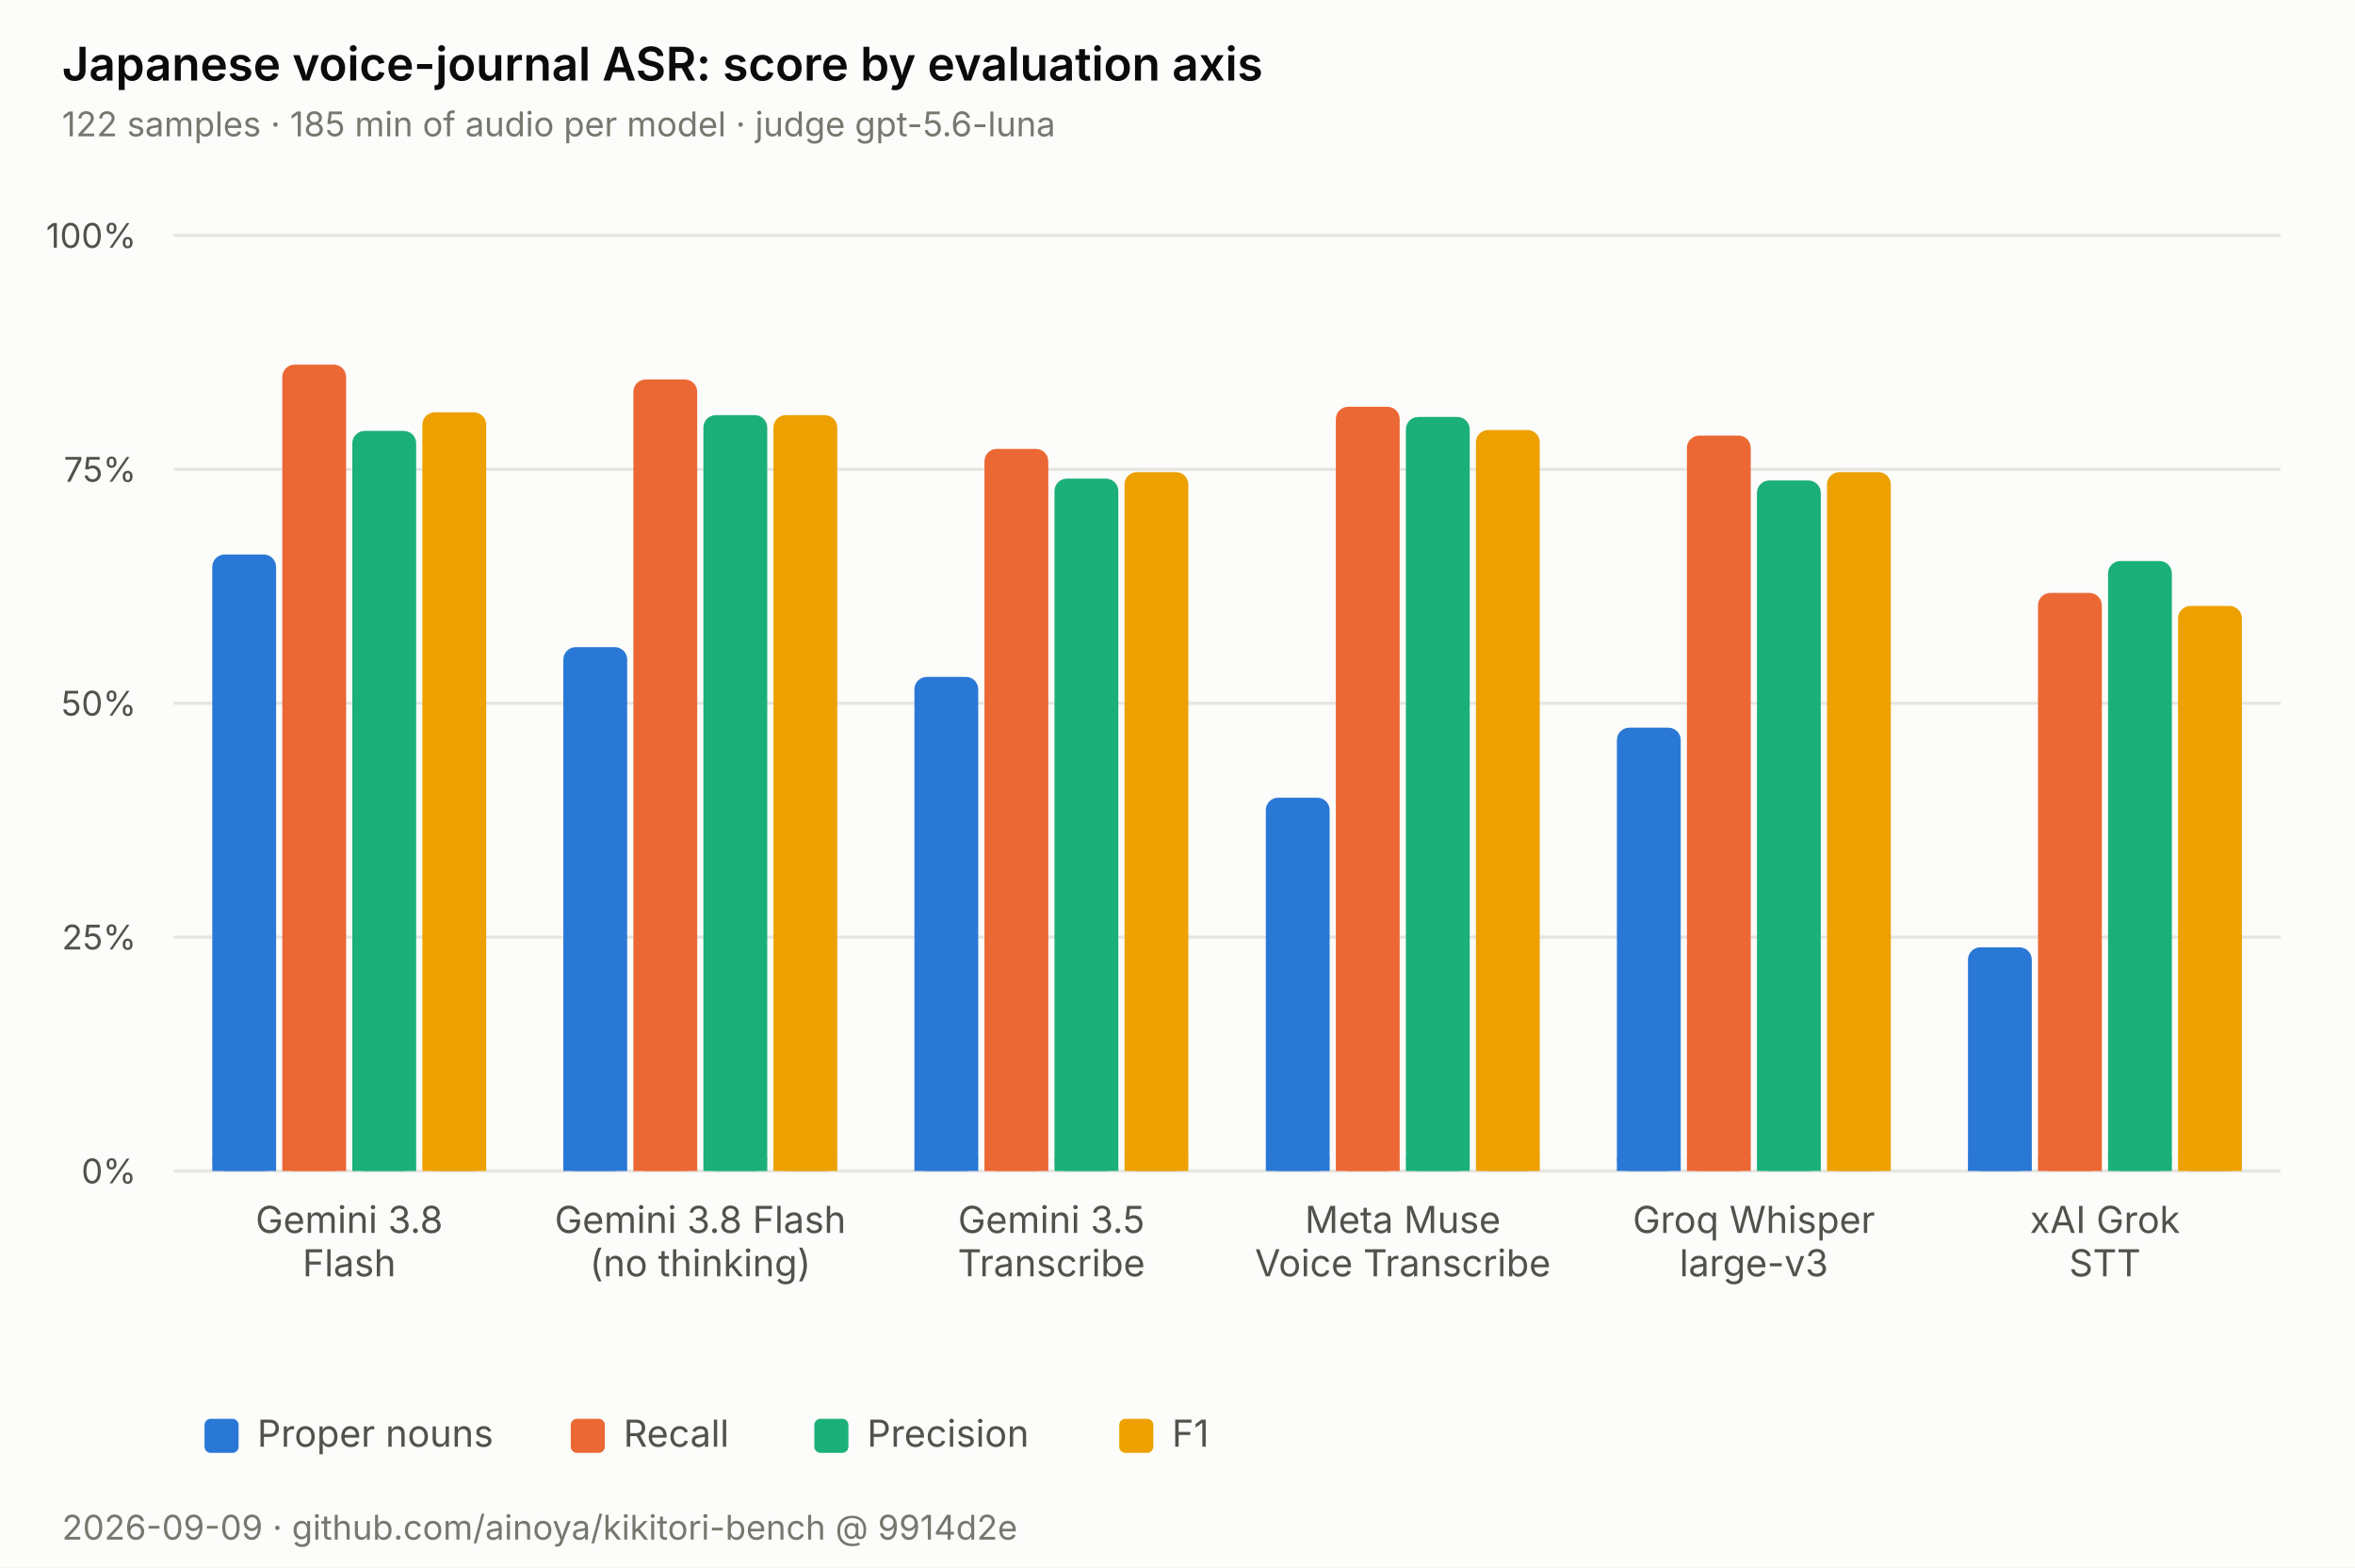
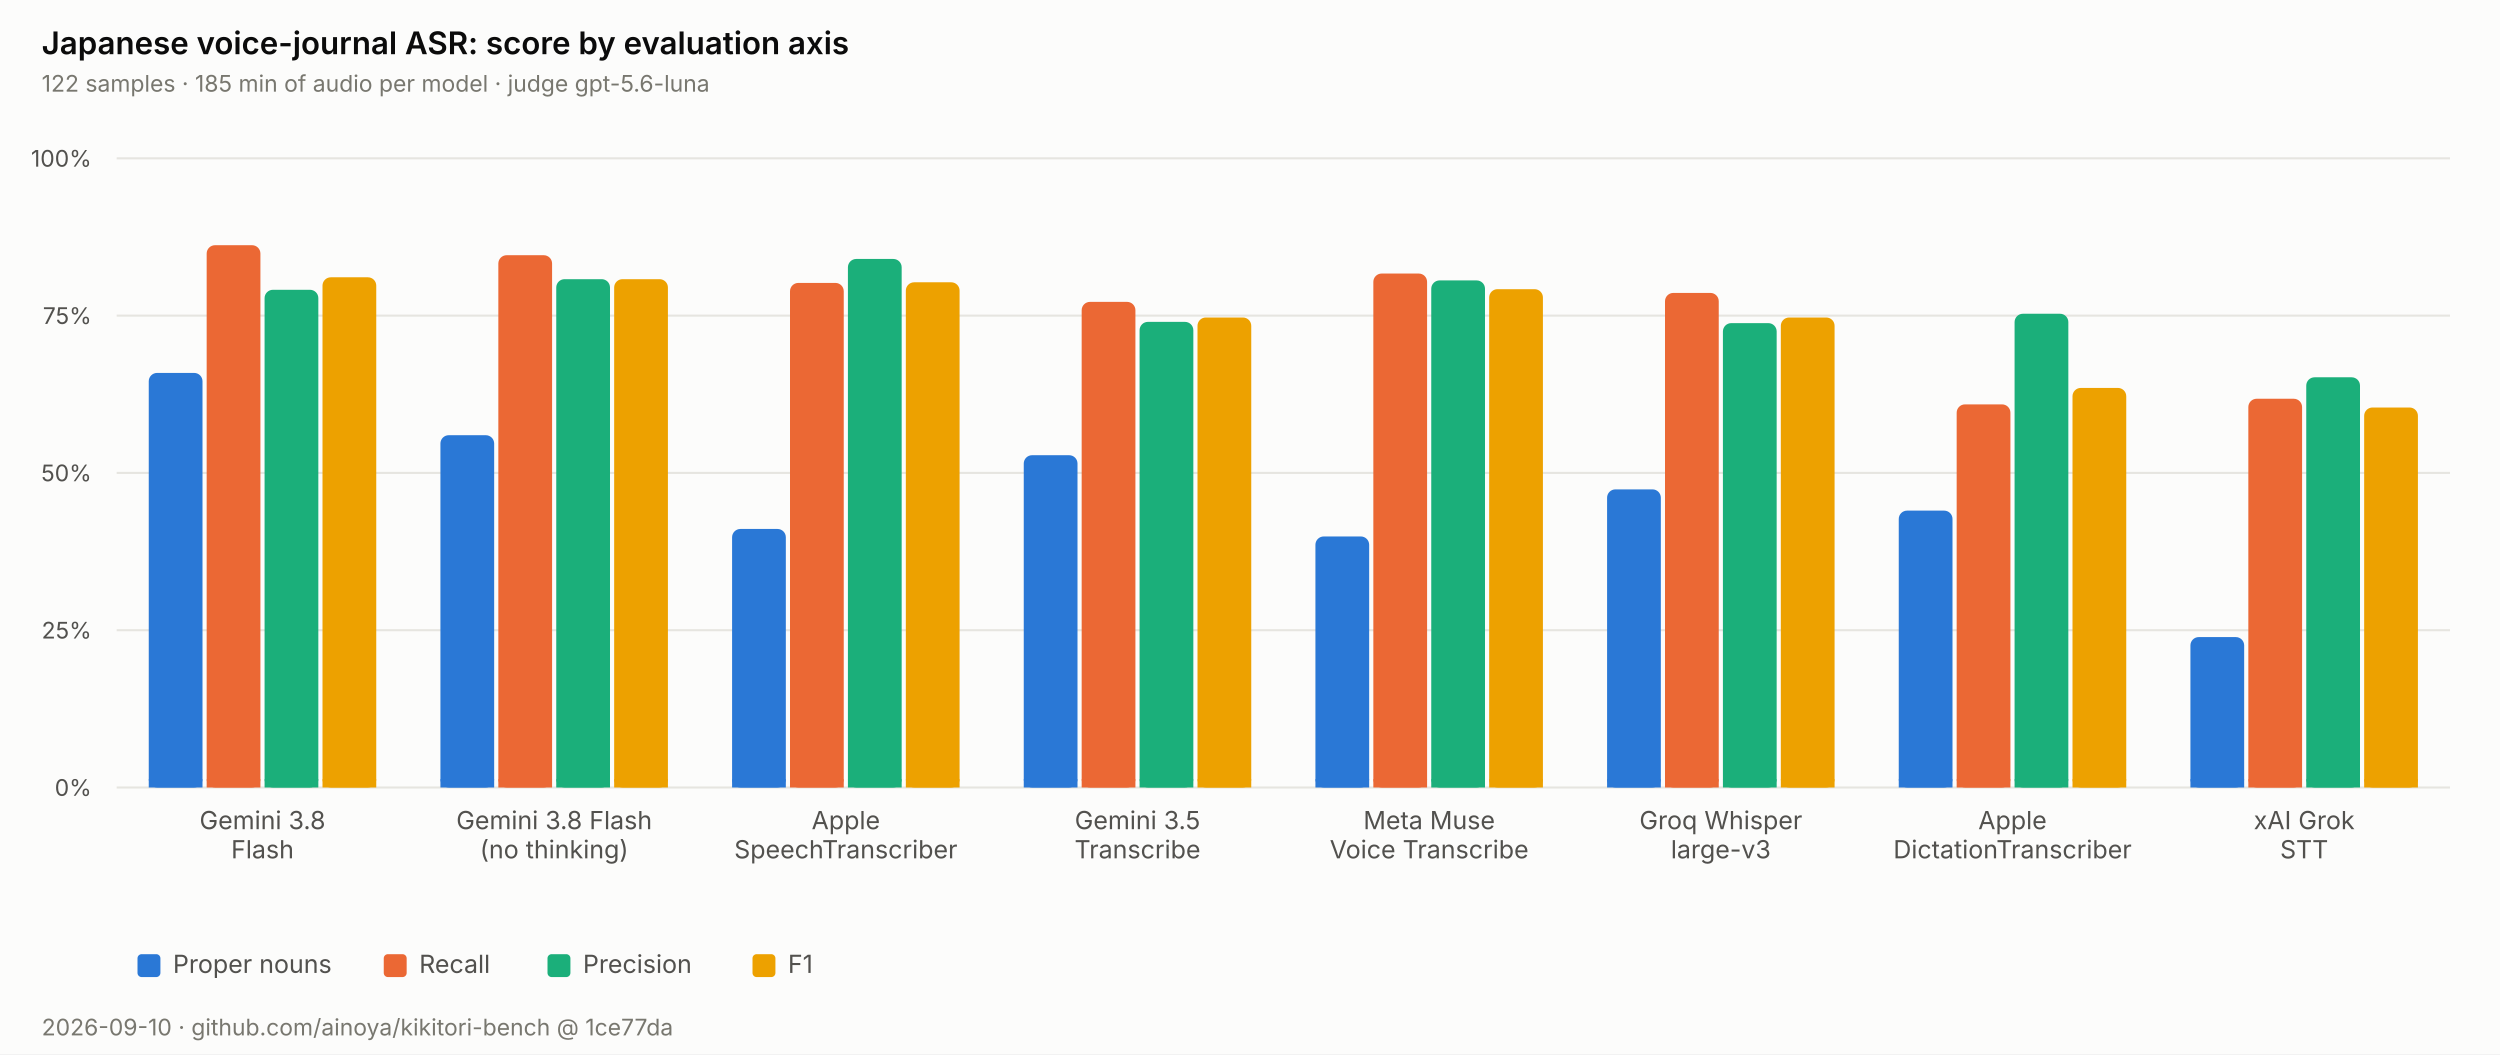
- <svg xmlns="http://www.w3.org/2000/svg" viewBox="0 0 760 506" role="img" aria-label="Score by evaluation axis for each model">
+ <svg xmlns="http://www.w3.org/2000/svg" viewBox="0 0 1200 506" role="img" aria-label="Score by evaluation axis for each model">
  <style>
  .surface { fill: #fcfcfb; }
  .grid line { stroke: #e6e5e0; stroke-width: 1; }
  .axis text, .axis-title, .group-label { fill: #52514e; font-family: -apple-system, BlinkMacSystemFont, "Segoe UI", "Hiragino Sans", sans-serif; }
  .axis text { font-size: 11px; }
  .axis-title, .group-label { font-size: 12px; }
  .frontier { fill: none; stroke: #2a78d6; stroke-width: 2; stroke-dasharray: 5 4; opacity: .85; }
  .hit { fill: transparent; }
  .mark .dot { stroke: #2a78d6; stroke-width: 2; }
  .mark.on .dot { fill: #2a78d6; }
  .mark.off .dot { fill: #fcfcfb; }
  .point-label { fill: #0b0b0b; font-size: 12px; font-weight: 500; font-family: -apple-system, BlinkMacSystemFont, "Segoe UI", "Hiragino Sans", sans-serif; }
  .bar rect { fill: #2a78d6; }
  .bar.s2 rect { fill: #eb6834; }
  .bar.s3 rect { fill: #1baf7a; }
  .bar.s4 rect { fill: #eda100; }
  .chart-title { fill: #0b0b0b; font-size: 15px; font-weight: 600; font-family: -apple-system, BlinkMacSystemFont, "Segoe UI", "Hiragino Sans", sans-serif; }
  .chart-subtitle, .chart-footnote { fill: #78776f; font-size: 11px; font-family: -apple-system, BlinkMacSystemFont, "Segoe UI", "Hiragino Sans", sans-serif; }
  .legend-text { fill: #52514e; font-size: 12px; font-family: -apple-system, BlinkMacSystemFont, "Segoe UI", "Hiragino Sans", sans-serif; }
  @media (prefers-color-scheme: dark) {
    .surface { fill: #1a1a19; }
    .grid line { stroke: #333330; }
    .axis text, .axis-title, .group-label, .legend-text { fill: #c3c2b7; }
    .frontier, .mark .dot { stroke: #3987e5; }
    .mark.on .dot { fill: #3987e5; }
    .mark.off .dot { fill: #1a1a19; }
    .point-label, .chart-title { fill: #ffffff; }
    .chart-subtitle, .chart-footnote { fill: #96958c; }
    .bar rect { fill: #3987e5; }
    .bar.s2 rect { fill: #d95926; }
    .bar.s3 rect { fill: #199e70; }
    .bar.s4 rect { fill: #c98500; }
  }
</style>
  <rect class="surface" x="0" y="0" width="100%" height="100%" />
  <text class="chart-title" x="20" y="26">Japanese voice-journal ASR: score by evaluation axis</text>
  <text class="chart-subtitle" x="20" y="44">122 samples · 185 min of audio per model · judge gpt-5.6-luna</text>
  <g transform="translate(0 52)">
    <g class="grid">
-       <line x1="56" y1="326.0" x2="736" y2="326.0" />
-       <line x1="56" y1="250.5" x2="736" y2="250.5" />
-       <line x1="56" y1="175.0" x2="736" y2="175.0" />
-       <line x1="56" y1="99.5" x2="736" y2="99.5" />
-       <line x1="56" y1="24.0" x2="736" y2="24.0" />
+       <line x1="56" y1="326.0" x2="1176" y2="326.0" />
+       <line x1="56" y1="250.5" x2="1176" y2="250.5" />
+       <line x1="56" y1="175.0" x2="1176" y2="175.0" />
+       <line x1="56" y1="99.5" x2="1176" y2="99.5" />
+       <line x1="56" y1="24.0" x2="1176" y2="24.0" />
    </g>
    <g class="axis">
      <text x="44" y="330.0" text-anchor="end">0%</text>
      <text x="44" y="254.5" text-anchor="end">25%</text>
      <text x="44" y="179.0" text-anchor="end">50%</text>
      <text x="44" y="103.5" text-anchor="end">75%</text>
      <text x="44" y="28.0" text-anchor="end">100%</text>
    </g>
    <g class="group">
      <g class="bar s1" tabindex="0">
-         <rect x="68.5" y="127.0" width="20.6" height="199.0" rx="4" />
-         <rect class="foot" x="68.5" y="322.0" width="20.6" height="4" />
-       </g>
-       <g class="bar s2" tabindex="0">
-         <rect x="91.1" y="65.7" width="20.6" height="260.3" rx="4" />
-         <rect class="foot" x="91.1" y="322.0" width="20.6" height="4" />
-       </g>
-       <g class="bar s3" tabindex="0">
-         <rect x="113.7" y="87.1" width="20.6" height="238.9" rx="4" />
-         <rect class="foot" x="113.7" y="322.0" width="20.6" height="4" />
-       </g>
-       <g class="bar s4" tabindex="0">
-         <rect x="136.3" y="81.1" width="20.6" height="244.9" rx="4" />
-         <rect class="foot" x="136.3" y="322.0" width="20.6" height="4" />
-       </g>
-       <text class="group-label" x="112.7" y="346" text-anchor="middle">Gemini 3.8<tspan x="112.7" dy="14">Flash</tspan>
-       </text>
-     </g>
-     <g class="group">
-       <g class="bar s1" tabindex="0">
-         <rect x="181.8" y="156.9" width="20.6" height="169.1" rx="4" />
-         <rect class="foot" x="181.8" y="322.0" width="20.6" height="4" />
-       </g>
-       <g class="bar s2" tabindex="0">
-         <rect x="204.4" y="70.5" width="20.6" height="255.5" rx="4" />
-         <rect class="foot" x="204.4" y="322.0" width="20.6" height="4" />
-       </g>
-       <g class="bar s3" tabindex="0">
-         <rect x="227.0" y="82.0" width="20.6" height="244.0" rx="4" />
-         <rect class="foot" x="227.0" y="322.0" width="20.6" height="4" />
-       </g>
-       <g class="bar s4" tabindex="0">
-         <rect x="249.6" y="82.0" width="20.6" height="244.0" rx="4" />
-         <rect class="foot" x="249.6" y="322.0" width="20.6" height="4" />
-       </g>
-       <text class="group-label" x="226.0" y="346" text-anchor="middle">Gemini 3.8 Flash<tspan x="226.0" dy="14">(no thinking)</tspan>
-       </text>
-     </g>
-     <g class="group">
-       <g class="bar s1" tabindex="0">
-         <rect x="295.1" y="166.5" width="20.6" height="159.5" rx="4" />
-         <rect class="foot" x="295.1" y="322.0" width="20.6" height="4" />
-       </g>
-       <g class="bar s2" tabindex="0">
-         <rect x="317.7" y="92.9" width="20.6" height="233.1" rx="4" />
-         <rect class="foot" x="317.7" y="322.0" width="20.6" height="4" />
-       </g>
-       <g class="bar s3" tabindex="0">
-         <rect x="340.3" y="102.5" width="20.6" height="223.5" rx="4" />
-         <rect class="foot" x="340.3" y="322.0" width="20.6" height="4" />
-       </g>
-       <g class="bar s4" tabindex="0">
-         <rect x="362.9" y="100.4" width="20.6" height="225.6" rx="4" />
-         <rect class="foot" x="362.9" y="322.0" width="20.6" height="4" />
-       </g>
-       <text class="group-label" x="339.3" y="346" text-anchor="middle">Gemini 3.5<tspan x="339.3" dy="14">Transcribe</tspan>
-       </text>
-     </g>
-     <g class="group">
-       <g class="bar s1" tabindex="0">
-         <rect x="408.5" y="205.5" width="20.6" height="120.5" rx="4" />
-         <rect class="foot" x="408.5" y="322.0" width="20.6" height="4" />
-       </g>
-       <g class="bar s2" tabindex="0">
-         <rect x="431.1" y="79.3" width="20.6" height="246.7" rx="4" />
-         <rect class="foot" x="431.1" y="322.0" width="20.6" height="4" />
-       </g>
-       <g class="bar s3" tabindex="0">
-         <rect x="453.7" y="82.6" width="20.6" height="243.4" rx="4" />
-         <rect class="foot" x="453.7" y="322.0" width="20.6" height="4" />
-       </g>
-       <g class="bar s4" tabindex="0">
-         <rect x="476.3" y="86.8" width="20.6" height="239.2" rx="4" />
-         <rect class="foot" x="476.3" y="322.0" width="20.6" height="4" />
-       </g>
-       <text class="group-label" x="452.7" y="346" text-anchor="middle">Meta Muse<tspan x="452.7" dy="14">Voice Transcribe</tspan>
-       </text>
-     </g>
-     <g class="group">
-       <g class="bar s1" tabindex="0">
-         <rect x="521.8" y="182.9" width="20.6" height="143.1" rx="4" />
-         <rect class="foot" x="521.8" y="322.0" width="20.6" height="4" />
-       </g>
-       <g class="bar s2" tabindex="0">
-         <rect x="544.4" y="88.6" width="20.6" height="237.4" rx="4" />
-         <rect class="foot" x="544.4" y="322.0" width="20.6" height="4" />
-       </g>
-       <g class="bar s3" tabindex="0">
-         <rect x="567.0" y="103.1" width="20.6" height="222.9" rx="4" />
-         <rect class="foot" x="567.0" y="322.0" width="20.6" height="4" />
-       </g>
-       <g class="bar s4" tabindex="0">
-         <rect x="589.6" y="100.4" width="20.6" height="225.6" rx="4" />
-         <rect class="foot" x="589.6" y="322.0" width="20.6" height="4" />
-       </g>
-       <text class="group-label" x="566.0" y="346" text-anchor="middle">Groq Whisper<tspan x="566.0" dy="14">large-v3</tspan>
-       </text>
-     </g>
-     <g class="group">
-       <g class="bar s1" tabindex="0">
-         <rect x="635.1" y="253.8" width="20.6" height="72.2" rx="4" />
-         <rect class="foot" x="635.1" y="322.0" width="20.6" height="4" />
-       </g>
-       <g class="bar s2" tabindex="0">
-         <rect x="657.7" y="139.4" width="20.6" height="186.6" rx="4" />
-         <rect class="foot" x="657.7" y="322.0" width="20.6" height="4" />
-       </g>
-       <g class="bar s3" tabindex="0">
-         <rect x="680.3" y="129.1" width="20.6" height="196.9" rx="4" />
-         <rect class="foot" x="680.3" y="322.0" width="20.6" height="4" />
-       </g>
-       <g class="bar s4" tabindex="0">
-         <rect x="702.9" y="143.6" width="20.6" height="182.4" rx="4" />
-         <rect class="foot" x="702.9" y="322.0" width="20.6" height="4" />
-       </g>
-       <text class="group-label" x="679.3" y="346" text-anchor="middle">xAI Grok<tspan x="679.3" dy="14">STT</tspan>
+         <rect x="71.4" y="127.0" width="25.8" height="199.0" rx="4" />
+         <rect class="foot" x="71.4" y="322.0" width="25.8" height="4" />
+       </g>
+       <g class="bar s2" tabindex="0">
+         <rect x="99.2" y="65.7" width="25.8" height="260.3" rx="4" />
+         <rect class="foot" x="99.2" y="322.0" width="25.8" height="4" />
+       </g>
+       <g class="bar s3" tabindex="0">
+         <rect x="127.0" y="87.1" width="25.8" height="238.9" rx="4" />
+         <rect class="foot" x="127.0" y="322.0" width="25.8" height="4" />
+       </g>
+       <g class="bar s4" tabindex="0">
+         <rect x="154.8" y="81.1" width="25.8" height="244.9" rx="4" />
+         <rect class="foot" x="154.8" y="322.0" width="25.8" height="4" />
+       </g>
+       <text class="group-label" x="126.0" y="346" text-anchor="middle">Gemini 3.8<tspan x="126.0" dy="14">Flash</tspan>
+       </text>
+     </g>
+     <g class="group">
+       <g class="bar s1" tabindex="0">
+         <rect x="211.4" y="156.9" width="25.8" height="169.1" rx="4" />
+         <rect class="foot" x="211.4" y="322.0" width="25.8" height="4" />
+       </g>
+       <g class="bar s2" tabindex="0">
+         <rect x="239.2" y="70.5" width="25.8" height="255.5" rx="4" />
+         <rect class="foot" x="239.2" y="322.0" width="25.8" height="4" />
+       </g>
+       <g class="bar s3" tabindex="0">
+         <rect x="267.0" y="82.0" width="25.8" height="244.0" rx="4" />
+         <rect class="foot" x="267.0" y="322.0" width="25.8" height="4" />
+       </g>
+       <g class="bar s4" tabindex="0">
+         <rect x="294.8" y="82.0" width="25.8" height="244.0" rx="4" />
+         <rect class="foot" x="294.8" y="322.0" width="25.8" height="4" />
+       </g>
+       <text class="group-label" x="266.0" y="346" text-anchor="middle">Gemini 3.8 Flash<tspan x="266.0" dy="14">(no thinking)</tspan>
+       </text>
+     </g>
+     <g class="group">
+       <g class="bar s1" tabindex="0">
+         <rect x="351.4" y="201.9" width="25.8" height="124.1" rx="4" />
+         <rect class="foot" x="351.4" y="322.0" width="25.8" height="4" />
+       </g>
+       <g class="bar s2" tabindex="0">
+         <rect x="379.2" y="83.8" width="25.8" height="242.2" rx="4" />
+         <rect class="foot" x="379.2" y="322.0" width="25.8" height="4" />
+       </g>
+       <g class="bar s3" tabindex="0">
+         <rect x="407.0" y="72.3" width="25.8" height="253.7" rx="4" />
+         <rect class="foot" x="407.0" y="322.0" width="25.8" height="4" />
+       </g>
+       <g class="bar s4" tabindex="0">
+         <rect x="434.8" y="83.5" width="25.8" height="242.5" rx="4" />
+         <rect class="foot" x="434.8" y="322.0" width="25.8" height="4" />
+       </g>
+       <text class="group-label" x="406.0" y="346" text-anchor="middle">Apple<tspan x="406.0" dy="14">SpeechTranscriber</tspan>
+       </text>
+     </g>
+     <g class="group">
+       <g class="bar s1" tabindex="0">
+         <rect x="491.4" y="166.5" width="25.8" height="159.5" rx="4" />
+         <rect class="foot" x="491.4" y="322.0" width="25.8" height="4" />
+       </g>
+       <g class="bar s2" tabindex="0">
+         <rect x="519.2" y="92.9" width="25.8" height="233.1" rx="4" />
+         <rect class="foot" x="519.2" y="322.0" width="25.8" height="4" />
+       </g>
+       <g class="bar s3" tabindex="0">
+         <rect x="547.0" y="102.5" width="25.8" height="223.5" rx="4" />
+         <rect class="foot" x="547.0" y="322.0" width="25.8" height="4" />
+       </g>
+       <g class="bar s4" tabindex="0">
+         <rect x="574.8" y="100.4" width="25.8" height="225.6" rx="4" />
+         <rect class="foot" x="574.8" y="322.0" width="25.8" height="4" />
+       </g>
+       <text class="group-label" x="546.0" y="346" text-anchor="middle">Gemini 3.5<tspan x="546.0" dy="14">Transcribe</tspan>
+       </text>
+     </g>
+     <g class="group">
+       <g class="bar s1" tabindex="0">
+         <rect x="631.4" y="205.5" width="25.8" height="120.5" rx="4" />
+         <rect class="foot" x="631.4" y="322.0" width="25.8" height="4" />
+       </g>
+       <g class="bar s2" tabindex="0">
+         <rect x="659.2" y="79.3" width="25.8" height="246.7" rx="4" />
+         <rect class="foot" x="659.2" y="322.0" width="25.8" height="4" />
+       </g>
+       <g class="bar s3" tabindex="0">
+         <rect x="687.0" y="82.6" width="25.8" height="243.4" rx="4" />
+         <rect class="foot" x="687.0" y="322.0" width="25.8" height="4" />
+       </g>
+       <g class="bar s4" tabindex="0">
+         <rect x="714.8" y="86.8" width="25.8" height="239.2" rx="4" />
+         <rect class="foot" x="714.8" y="322.0" width="25.8" height="4" />
+       </g>
+       <text class="group-label" x="686.0" y="346" text-anchor="middle">Meta Muse<tspan x="686.0" dy="14">Voice Transcribe</tspan>
+       </text>
+     </g>
+     <g class="group">
+       <g class="bar s1" tabindex="0">
+         <rect x="771.4" y="182.9" width="25.8" height="143.1" rx="4" />
+         <rect class="foot" x="771.4" y="322.0" width="25.8" height="4" />
+       </g>
+       <g class="bar s2" tabindex="0">
+         <rect x="799.2" y="88.6" width="25.8" height="237.4" rx="4" />
+         <rect class="foot" x="799.2" y="322.0" width="25.8" height="4" />
+       </g>
+       <g class="bar s3" tabindex="0">
+         <rect x="827.0" y="103.1" width="25.8" height="222.9" rx="4" />
+         <rect class="foot" x="827.0" y="322.0" width="25.8" height="4" />
+       </g>
+       <g class="bar s4" tabindex="0">
+         <rect x="854.8" y="100.4" width="25.8" height="225.6" rx="4" />
+         <rect class="foot" x="854.8" y="322.0" width="25.8" height="4" />
+       </g>
+       <text class="group-label" x="826.0" y="346" text-anchor="middle">Groq Whisper<tspan x="826.0" dy="14">large-v3</tspan>
+       </text>
+     </g>
+     <g class="group">
+       <g class="bar s1" tabindex="0">
+         <rect x="911.4" y="193.1" width="25.8" height="132.9" rx="4" />
+         <rect class="foot" x="911.4" y="322.0" width="25.8" height="4" />
+       </g>
+       <g class="bar s2" tabindex="0">
+         <rect x="939.2" y="142.1" width="25.8" height="183.9" rx="4" />
+         <rect class="foot" x="939.2" y="322.0" width="25.8" height="4" />
+       </g>
+       <g class="bar s3" tabindex="0">
+         <rect x="967.0" y="98.6" width="25.8" height="227.4" rx="4" />
+         <rect class="foot" x="967.0" y="322.0" width="25.8" height="4" />
+       </g>
+       <g class="bar s4" tabindex="0">
+         <rect x="994.8" y="134.2" width="25.8" height="191.8" rx="4" />
+         <rect class="foot" x="994.8" y="322.0" width="25.8" height="4" />
+       </g>
+       <text class="group-label" x="966.0" y="346" text-anchor="middle">Apple<tspan x="966.0" dy="14">DictationTranscriber</tspan>
+       </text>
+     </g>
+     <g class="group">
+       <g class="bar s1" tabindex="0">
+         <rect x="1051.4" y="253.8" width="25.8" height="72.2" rx="4" />
+         <rect class="foot" x="1051.4" y="322.0" width="25.8" height="4" />
+       </g>
+       <g class="bar s2" tabindex="0">
+         <rect x="1079.2" y="139.4" width="25.8" height="186.6" rx="4" />
+         <rect class="foot" x="1079.2" y="322.0" width="25.8" height="4" />
+       </g>
+       <g class="bar s3" tabindex="0">
+         <rect x="1107.0" y="129.1" width="25.8" height="196.9" rx="4" />
+         <rect class="foot" x="1107.0" y="322.0" width="25.8" height="4" />
+       </g>
+       <g class="bar s4" tabindex="0">
+         <rect x="1134.8" y="143.6" width="25.8" height="182.4" rx="4" />
+         <rect class="foot" x="1134.8" y="322.0" width="25.8" height="4" />
+       </g>
+       <text class="group-label" x="1106.0" y="346" text-anchor="middle">xAI Grok<tspan x="1106.0" dy="14">STT</tspan>
      </text>
    </g>
    <g class="bar s1">
      <rect x="66" y="406" width="11" height="11" rx="2" />
    </g>
    <text class="legend-text" x="83" y="415">Proper nouns</text>
    <g class="bar s2">
      <rect x="184.2" y="406" width="11" height="11" rx="2" />
    </g>
    <text class="legend-text" x="201.2" y="415">Recall</text>
    <g class="bar s3">
      <rect x="262.8" y="406" width="11" height="11" rx="2" />
    </g>
    <text class="legend-text" x="279.8" y="415">Precision</text>
    <g class="bar s4">
      <rect x="361.2" y="406" width="11" height="11" rx="2" />
    </g>
    <text class="legend-text" x="378.2" y="415">F1</text>
  </g>
-   <text class="chart-footnote" x="20" y="497">2026-09-09 · github.com/ainoya/kikitori-bench @ 9914d2e</text>
+   <text class="chart-footnote" x="20" y="497">2026-09-10 · github.com/ainoya/kikitori-bench @ 1ce77da</text>
</svg>
